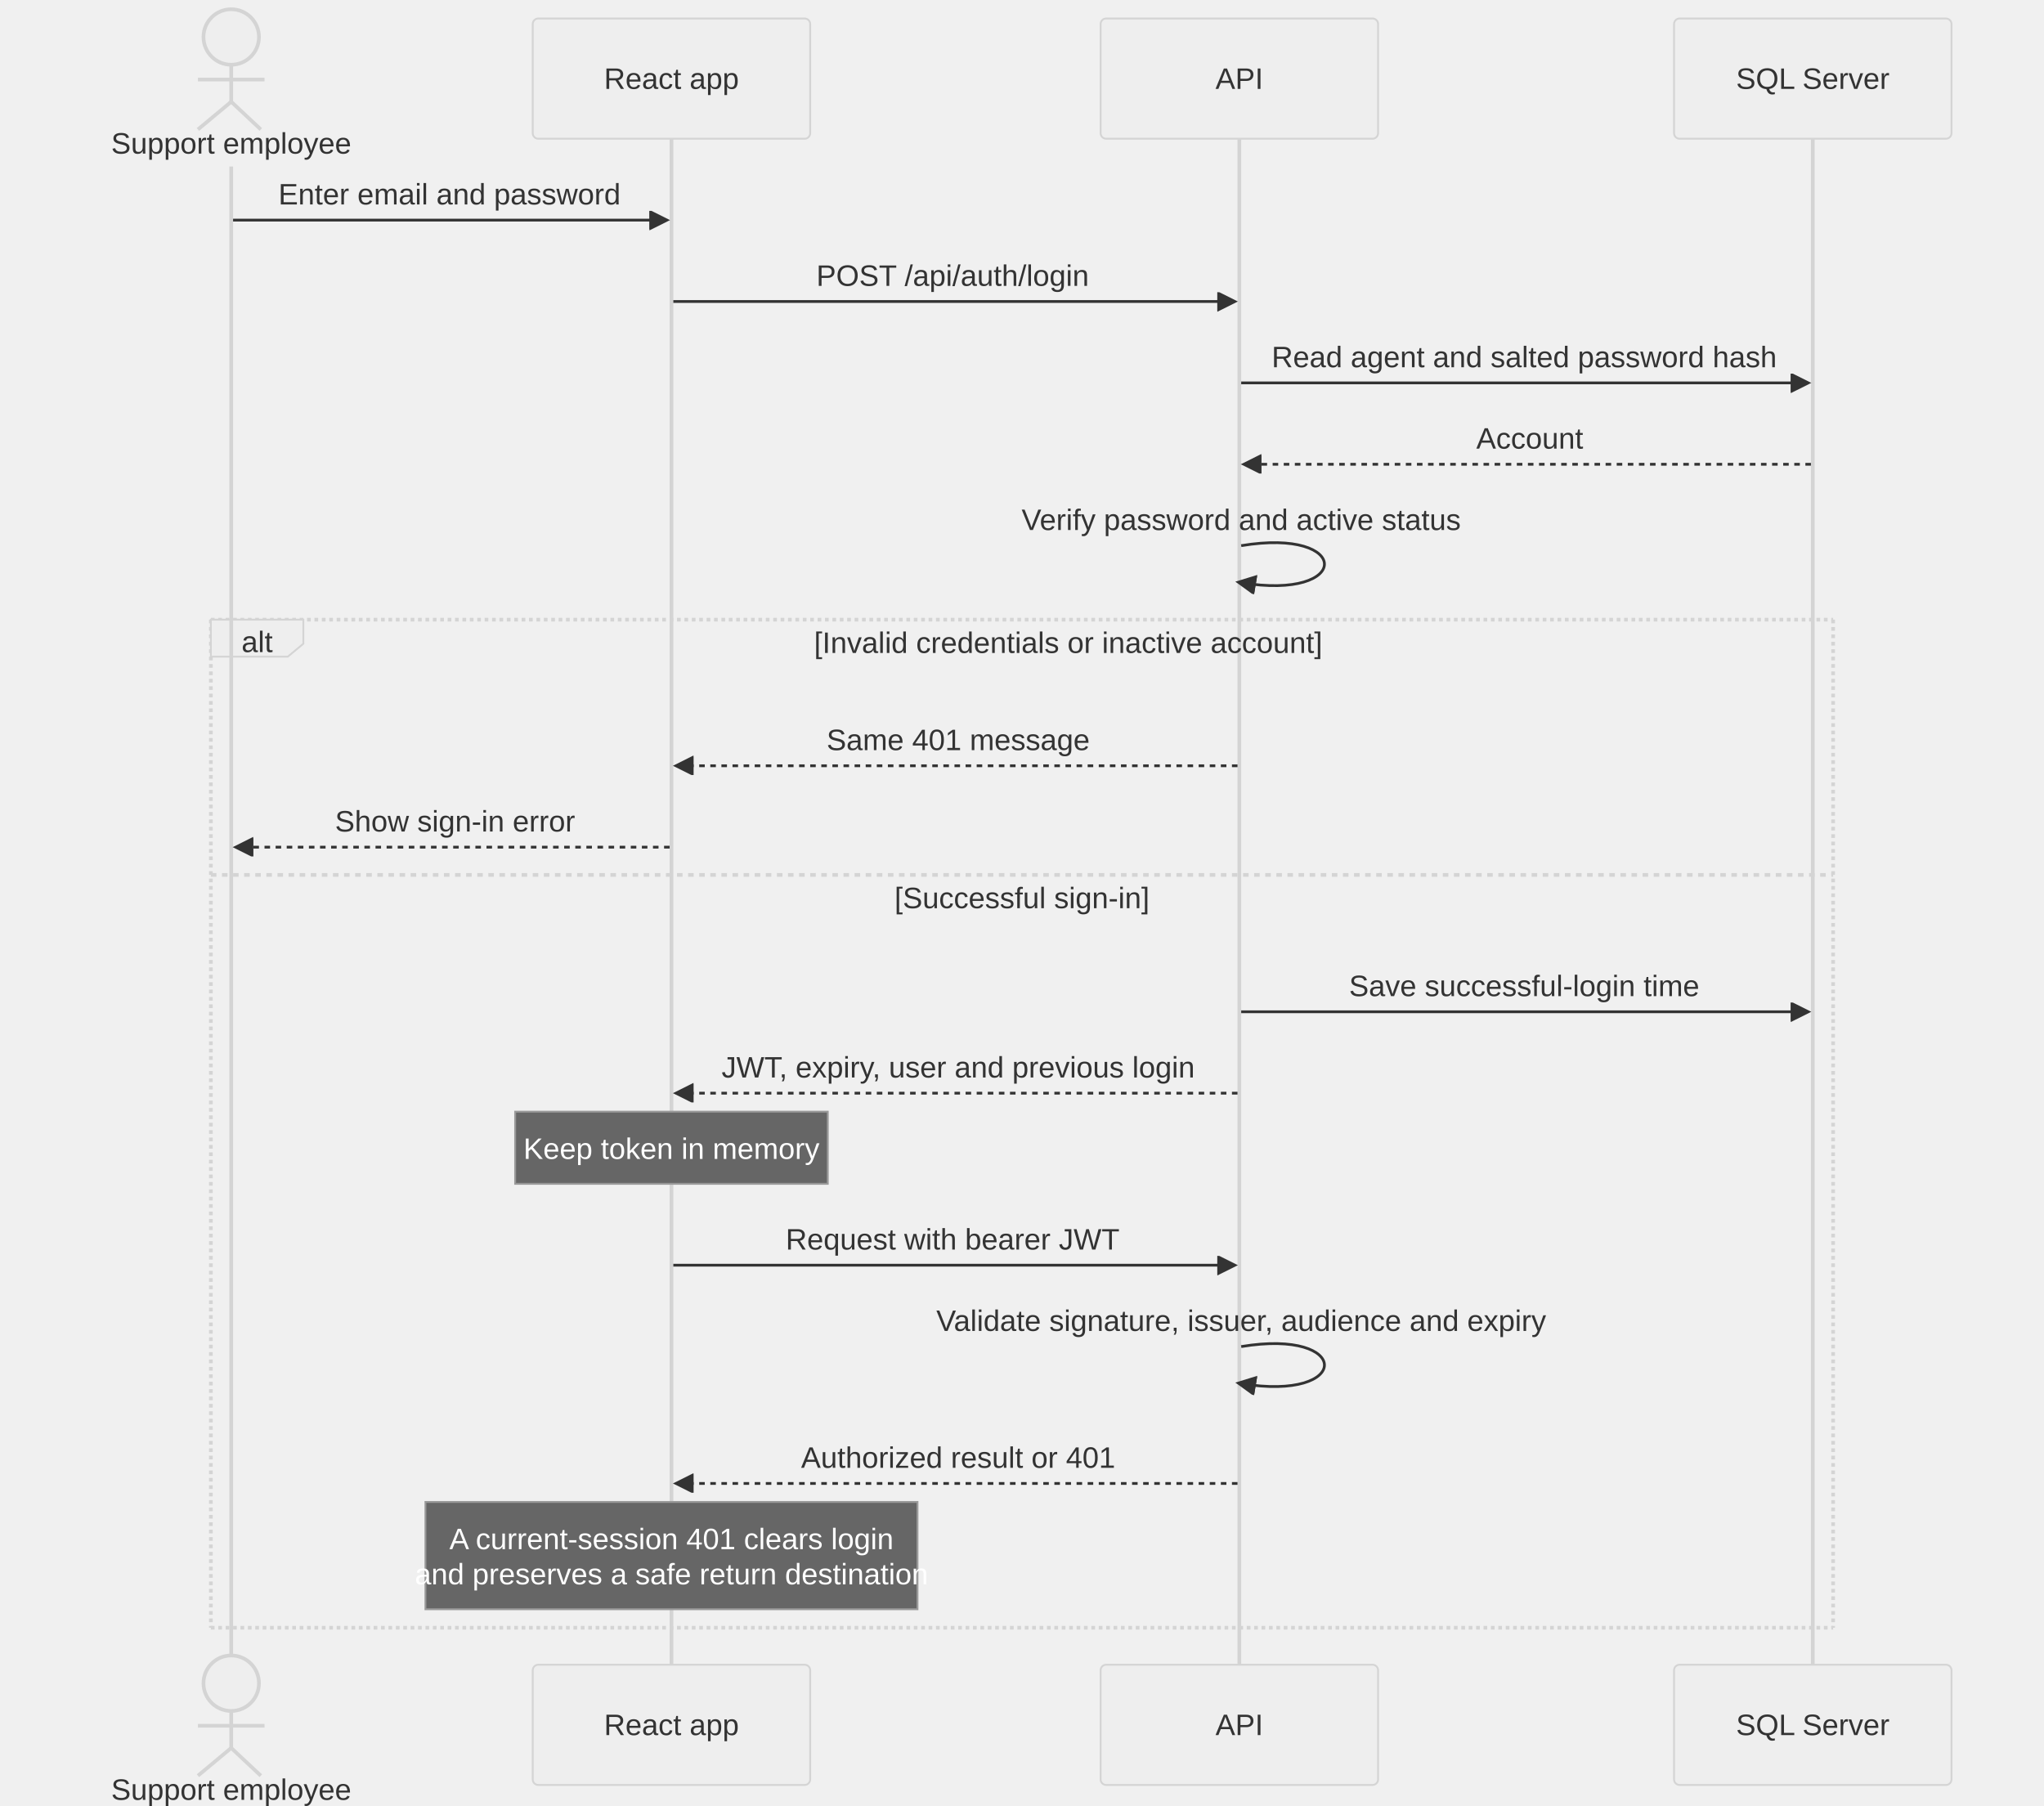
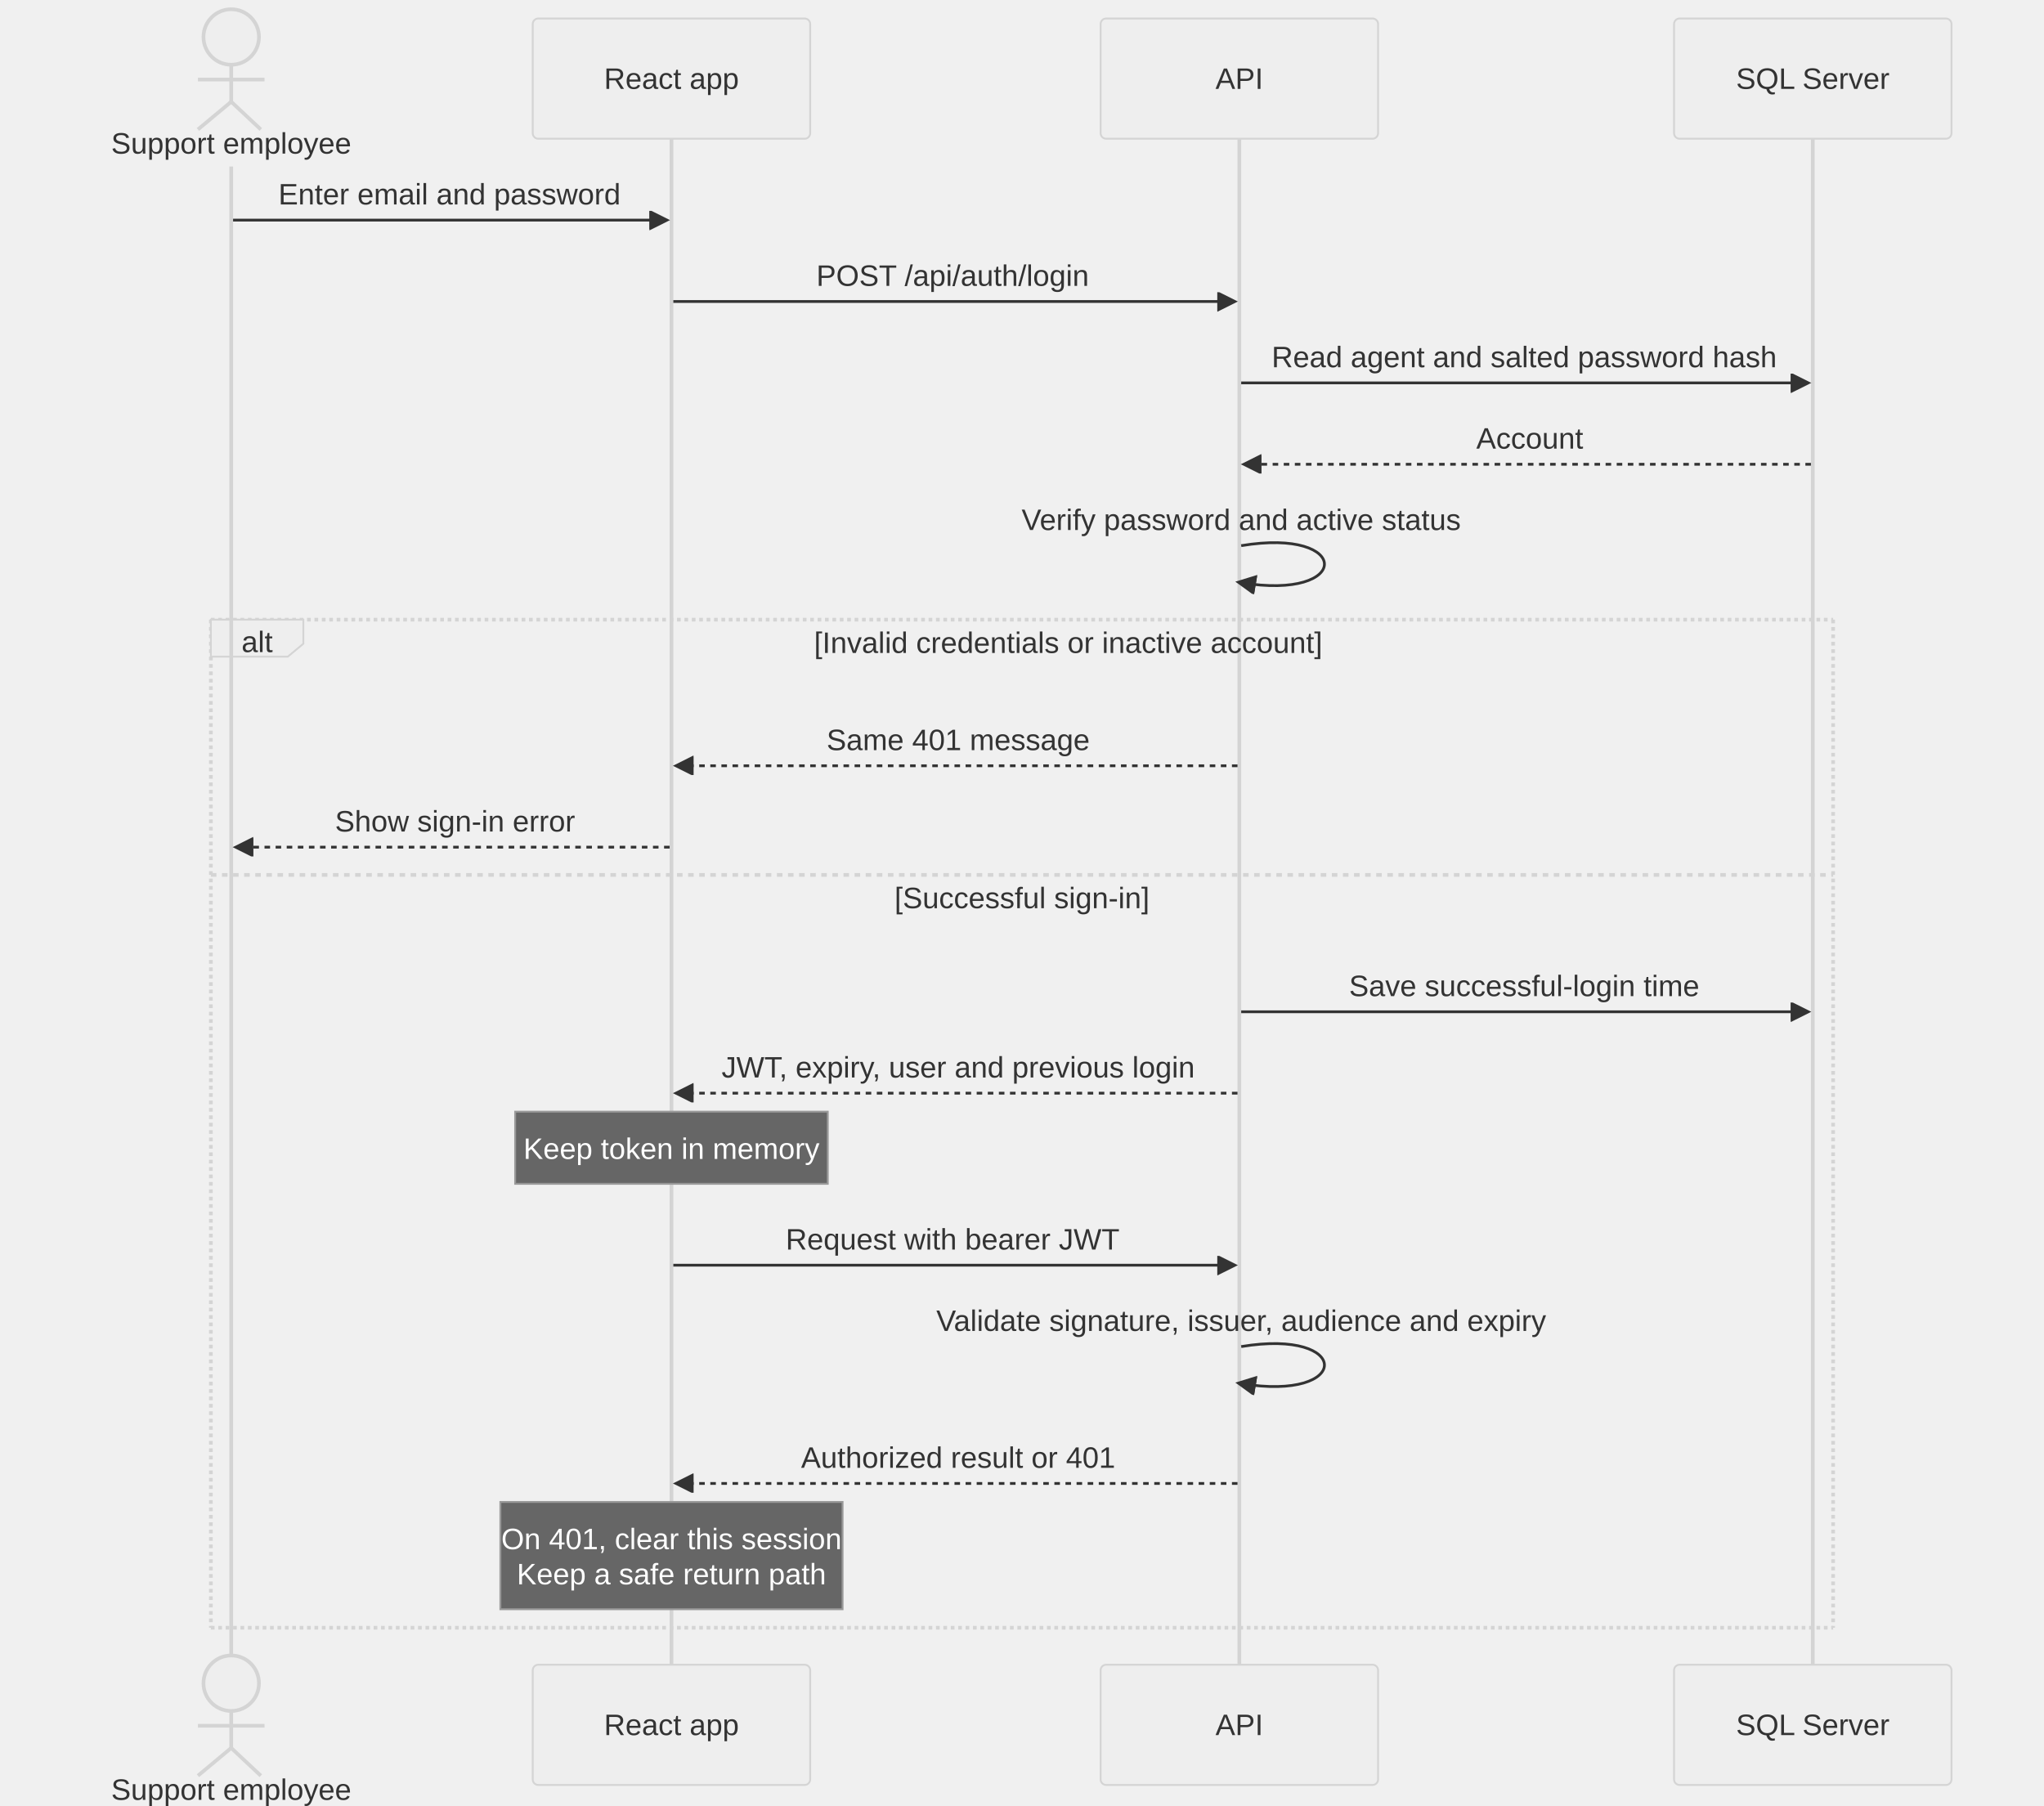
<svg xmlns="http://www.w3.org/2000/svg" aria-roledescription="sequence" role="graphics-document document" viewBox="-50 -10 1105 976" style="max-width: 1105px;" width="100%" id="diagram1">
  <g>
    <rect class="actor actor-bottom" ry="3" rx="3" name="DB" height="65" width="150" stroke="#666" fill="#eaeaea" y="890" x="855" />
    <text style="text-anchor: middle; font-size: 16px; font-weight: 400;" class="actor" alignment-baseline="central" dominant-baseline="central" y="922.5" x="930">
      <tspan dy="0" x="930">SQL Server</tspan>
    </text>
  </g>
  <g>
    <rect class="actor actor-bottom" ry="3" rx="3" name="API" height="65" width="150" stroke="#666" fill="#eaeaea" y="890" x="545" />
    <text style="text-anchor: middle; font-size: 16px; font-weight: 400;" class="actor" alignment-baseline="central" dominant-baseline="central" y="922.5" x="620">
      <tspan dy="0" x="620">API</tspan>
    </text>
  </g>
  <g>
    <rect class="actor actor-bottom" ry="3" rx="3" name="Web" height="65" width="150" stroke="#666" fill="#eaeaea" y="890" x="238" />
    <text style="text-anchor: middle; font-size: 16px; font-weight: 400;" class="actor" alignment-baseline="central" dominant-baseline="central" y="922.5" x="313">
      <tspan dy="0" x="313">React app</tspan>
    </text>
  </g>
  <g>
    <line stroke="#999" stroke-width="0.5px" class="200" y2="890" x2="930" y1="5" x1="930" id="actor3" />
    <g id="root-3">
      <rect class="actor actor-top" ry="3" rx="3" name="DB" height="65" width="150" stroke="#666" fill="#eaeaea" y="0" x="855" />
      <text style="text-anchor: middle; font-size: 16px; font-weight: 400;" class="actor" alignment-baseline="central" dominant-baseline="central" y="32.5" x="930">
        <tspan dy="0" x="930">SQL Server</tspan>
      </text>
    </g>
  </g>
  <g>
    <line stroke="#999" stroke-width="0.5px" class="200" y2="890" x2="620" y1="5" x1="620" id="actor2" />
    <g id="root-2">
      <rect class="actor actor-top" ry="3" rx="3" name="API" height="65" width="150" stroke="#666" fill="#eaeaea" y="0" x="545" />
      <text style="text-anchor: middle; font-size: 16px; font-weight: 400;" class="actor" alignment-baseline="central" dominant-baseline="central" y="32.5" x="620">
        <tspan dy="0" x="620">API</tspan>
      </text>
    </g>
  </g>
  <g>
    <line stroke="#999" stroke-width="0.5px" class="200" y2="890" x2="313" y1="5" x1="313" id="actor1" />
    <g id="root-1">
      <rect class="actor actor-top" ry="3" rx="3" name="Web" height="65" width="150" stroke="#666" fill="#eaeaea" y="0" x="238" />
      <text style="text-anchor: middle; font-size: 16px; font-weight: 400;" class="actor" alignment-baseline="central" dominant-baseline="central" y="32.5" x="313">
        <tspan dy="0" x="313">React app</tspan>
      </text>
    </g>
  </g>
  <style>#diagram1{font-family:"trebuchet ms",verdana,arial,sans-serif;font-size:16px;fill:#000000;}#diagram1 .error-icon{fill:#552222;}#diagram1 .error-text{fill:#552222;stroke:#552222;}#diagram1 .edge-thickness-normal{stroke-width:2px;}#diagram1 .edge-thickness-thick{stroke-width:3.5px;}#diagram1 .edge-pattern-solid{stroke-dasharray:0;}#diagram1 .edge-pattern-dashed{stroke-dasharray:3;}#diagram1 .edge-pattern-dotted{stroke-dasharray:2;}#diagram1 .marker{fill:#666;stroke:#666;}#diagram1 .marker.cross{stroke:#666;}#diagram1 svg{font-family:"trebuchet ms",verdana,arial,sans-serif;font-size:16px;}#diagram1 .actor{stroke:hsl(0, 0%, 83%);fill:#eee;}#diagram1 text.actor&gt;tspan{fill:#333;stroke:none;}#diagram1 .actor-line{stroke:#666;}#diagram1 .messageLine0{stroke-width:1.5;stroke-dasharray:none;stroke:#333;}#diagram1 .messageLine1{stroke-width:1.5;stroke-dasharray:2,2;stroke:#333;}#diagram1 #arrowhead path{fill:#333;stroke:#333;}#diagram1 .sequenceNumber{fill:white;}#diagram1 #sequencenumber{fill:#333;}#diagram1 #crosshead path{fill:#333;stroke:#333;}#diagram1 .messageText{fill:#333;stroke:none;}#diagram1 .labelBox{stroke:hsl(0, 0%, 83%);fill:#eee;}#diagram1 .labelText,#diagram1 .labelText&gt;tspan{fill:#333;stroke:none;}#diagram1 .loopText,#diagram1 .loopText&gt;tspan{fill:#333;stroke:none;}#diagram1 .loopLine{stroke-width:2px;stroke-dasharray:2,2;stroke:hsl(0, 0%, 83%);fill:hsl(0, 0%, 83%);}#diagram1 .note{stroke:#999;fill:#666;}#diagram1 .noteText,#diagram1 .noteText&gt;tspan{fill:#fff;stroke:none;}#diagram1 .activation0{fill:#f4f4f4;stroke:#666;}#diagram1 .activation1{fill:#f4f4f4;stroke:#666;}#diagram1 .activation2{fill:#f4f4f4;stroke:#666;}#diagram1 .actorPopupMenu{position:absolute;}#diagram1 .actorPopupMenuPanel{position:absolute;fill:#eee;box-shadow:0px 8px 16px 0px rgba(0,0,0,0.2);filter:drop-shadow(3px 5px 2px rgb(0 0 0 / 0.4));}#diagram1 .actor-man line{stroke:hsl(0, 0%, 83%);fill:#eee;}#diagram1 .actor-man circle,#diagram1 line{stroke:hsl(0, 0%, 83%);fill:#eee;stroke-width:2px;}#diagram1 :root{--mermaid-font-family:"trebuchet ms",verdana,arial,sans-serif;}</style>
  <g />
  <defs>
    <symbol height="24" width="24" id="computer">
      <path d="M2 2v13h20v-13h-20zm18 11h-16v-9h16v9zm-10.228 6l.466-1h3.524l.467 1h-4.457zm14.228 3h-24l2-6h2.104l-1.33 4h18.45l-1.297-4h2.073l2 6zm-5-10h-14v-7h14v7z" transform="scale(.5)" />
    </symbol>
  </defs>
  <defs>
    <symbol clip-rule="evenodd" fill-rule="evenodd" id="database">
      <path d="M12.258.001l.256.004.255.005.253.008.251.01.249.012.247.015.246.016.242.019.241.02.239.023.236.024.233.027.231.028.229.031.225.032.223.034.22.036.217.038.214.04.211.041.208.043.205.045.201.046.198.048.194.05.191.051.187.053.183.054.18.056.175.057.172.059.168.06.163.061.16.063.155.064.15.066.074.033.073.033.071.034.07.034.069.035.068.035.067.035.066.035.064.036.064.036.062.036.06.036.06.037.058.037.058.037.055.038.055.038.053.038.052.038.051.039.05.039.048.039.047.039.045.04.044.04.043.04.041.04.04.041.039.041.037.041.036.041.034.041.033.042.032.042.03.042.029.042.027.042.026.043.024.043.023.043.021.043.02.043.018.044.017.043.015.044.013.044.012.044.011.045.009.044.007.045.006.045.004.045.002.045.001.045v17l-.001.045-.002.045-.004.045-.006.045-.007.045-.009.044-.011.045-.012.044-.013.044-.015.044-.017.043-.018.044-.02.043-.021.043-.023.043-.024.043-.026.043-.027.042-.029.042-.03.042-.032.042-.033.042-.034.041-.036.041-.037.041-.039.041-.04.041-.041.04-.043.04-.044.04-.045.04-.047.039-.048.039-.05.039-.051.039-.052.038-.053.038-.055.038-.055.038-.058.037-.058.037-.06.037-.06.036-.062.036-.064.036-.064.036-.066.035-.067.035-.068.035-.069.035-.07.034-.071.034-.073.033-.074.033-.15.066-.155.064-.16.063-.163.061-.168.06-.172.059-.175.057-.18.056-.183.054-.187.053-.191.051-.194.05-.198.048-.201.046-.205.045-.208.043-.211.041-.214.04-.217.038-.22.036-.223.034-.225.032-.229.031-.231.028-.233.027-.236.024-.239.023-.241.02-.242.019-.246.016-.247.015-.249.012-.251.01-.253.008-.255.005-.256.004-.258.001-.258-.001-.256-.004-.255-.005-.253-.008-.251-.01-.249-.012-.247-.015-.245-.016-.243-.019-.241-.02-.238-.023-.236-.024-.234-.027-.231-.028-.228-.031-.226-.032-.223-.034-.22-.036-.217-.038-.214-.04-.211-.041-.208-.043-.204-.045-.201-.046-.198-.048-.195-.05-.19-.051-.187-.053-.184-.054-.179-.056-.176-.057-.172-.059-.167-.06-.164-.061-.159-.063-.155-.064-.151-.066-.074-.033-.072-.033-.072-.034-.07-.034-.069-.035-.068-.035-.067-.035-.066-.035-.064-.036-.063-.036-.062-.036-.061-.036-.06-.037-.058-.037-.057-.037-.056-.038-.055-.038-.053-.038-.052-.038-.051-.039-.049-.039-.049-.039-.046-.039-.046-.04-.044-.04-.043-.04-.041-.04-.04-.041-.039-.041-.037-.041-.036-.041-.034-.041-.033-.042-.032-.042-.03-.042-.029-.042-.027-.042-.026-.043-.024-.043-.023-.043-.021-.043-.02-.043-.018-.044-.017-.043-.015-.044-.013-.044-.012-.044-.011-.045-.009-.044-.007-.045-.006-.045-.004-.045-.002-.045-.001-.045v-17l.001-.045.002-.045.004-.045.006-.045.007-.045.009-.044.011-.045.012-.044.013-.044.015-.044.017-.043.018-.044.02-.043.021-.043.023-.043.024-.043.026-.043.027-.042.029-.042.03-.042.032-.042.033-.042.034-.041.036-.041.037-.041.039-.041.04-.041.041-.04.043-.04.044-.04.046-.04.046-.039.049-.039.049-.039.051-.039.052-.038.053-.038.055-.038.056-.038.057-.037.058-.037.06-.037.061-.036.062-.036.063-.036.064-.036.066-.035.067-.035.068-.035.069-.035.07-.034.072-.034.072-.033.074-.033.151-.066.155-.064.159-.063.164-.061.167-.06.172-.059.176-.057.179-.056.184-.054.187-.053.19-.051.195-.05.198-.048.201-.046.204-.045.208-.043.211-.041.214-.04.217-.038.22-.036.223-.034.226-.032.228-.031.231-.028.234-.027.236-.024.238-.023.241-.02.243-.019.245-.016.247-.015.249-.012.251-.01.253-.008.255-.005.256-.004.258-.001.258.001zm-9.258 20.499v.01l.001.021.003.021.004.022.005.021.006.022.007.022.009.023.01.022.011.023.012.023.013.023.015.023.016.024.017.023.018.024.019.024.021.024.022.025.023.024.024.025.052.049.056.05.061.051.066.051.07.051.075.051.079.052.084.052.088.052.092.052.097.052.102.051.105.052.11.052.114.051.119.051.123.051.127.05.131.05.135.05.139.048.144.049.147.047.152.047.155.047.16.045.163.045.167.043.171.043.176.041.178.041.183.039.187.039.19.037.194.035.197.035.202.033.204.031.209.03.212.029.216.027.219.025.222.024.226.021.23.02.233.018.236.016.24.015.243.012.246.01.249.008.253.005.256.004.259.001.26-.001.257-.004.254-.005.25-.008.247-.011.244-.012.241-.014.237-.016.233-.018.231-.021.226-.021.224-.024.22-.026.216-.027.212-.028.21-.031.205-.031.202-.034.198-.034.194-.036.191-.037.187-.039.183-.04.179-.04.175-.042.172-.043.168-.044.163-.045.16-.046.155-.046.152-.047.148-.048.143-.049.139-.049.136-.05.131-.05.126-.05.123-.051.118-.052.114-.051.11-.052.106-.052.101-.052.096-.052.092-.052.088-.053.083-.051.079-.052.074-.052.07-.051.065-.051.06-.051.056-.05.051-.05.023-.024.023-.025.021-.024.02-.024.019-.024.018-.024.017-.024.015-.023.014-.024.013-.023.012-.023.01-.023.01-.022.008-.022.006-.022.006-.022.004-.022.004-.021.001-.021.001-.021v-4.127l-.077.055-.08.053-.083.054-.085.053-.087.052-.09.052-.093.051-.095.05-.097.05-.1.049-.102.049-.105.048-.106.047-.109.047-.111.046-.114.045-.115.045-.118.044-.12.043-.122.042-.124.042-.126.041-.128.04-.13.04-.132.038-.134.038-.135.037-.138.037-.139.035-.142.035-.143.034-.144.033-.147.032-.148.031-.15.03-.151.03-.153.029-.154.027-.156.027-.158.026-.159.025-.161.024-.162.023-.163.022-.165.021-.166.02-.167.019-.169.018-.169.017-.171.016-.173.015-.173.014-.175.013-.175.012-.177.011-.178.01-.179.008-.179.008-.181.006-.182.005-.182.004-.184.003-.184.002h-.37l-.184-.002-.184-.003-.182-.004-.182-.005-.181-.006-.179-.008-.179-.008-.178-.01-.176-.011-.176-.012-.175-.013-.173-.014-.172-.015-.171-.016-.17-.017-.169-.018-.167-.019-.166-.02-.165-.021-.163-.022-.162-.023-.161-.024-.159-.025-.157-.026-.156-.027-.155-.027-.153-.029-.151-.03-.15-.03-.148-.031-.146-.032-.145-.033-.143-.034-.141-.035-.14-.035-.137-.037-.136-.037-.134-.038-.132-.038-.13-.04-.128-.04-.126-.041-.124-.042-.122-.042-.12-.044-.117-.043-.116-.045-.113-.045-.112-.046-.109-.047-.106-.047-.105-.048-.102-.049-.1-.049-.097-.05-.095-.05-.093-.052-.09-.051-.087-.052-.085-.053-.083-.054-.08-.054-.077-.054v4.127zm0-5.654v.011l.001.021.003.021.004.021.005.022.006.022.007.022.009.022.01.022.011.023.012.023.013.023.015.024.016.023.017.024.018.024.019.024.021.024.022.024.023.025.024.024.052.05.056.05.061.05.066.051.07.051.075.052.079.051.084.052.088.052.092.052.097.052.102.052.105.052.11.051.114.051.119.052.123.05.127.051.131.05.135.049.139.049.144.048.147.048.152.047.155.046.16.045.163.045.167.044.171.042.176.042.178.04.183.04.187.038.19.037.194.036.197.034.202.033.204.032.209.03.212.028.216.027.219.025.222.024.226.022.23.02.233.018.236.016.24.014.243.012.246.01.249.008.253.006.256.003.259.001.26-.001.257-.003.254-.006.25-.008.247-.01.244-.012.241-.015.237-.016.233-.018.231-.02.226-.022.224-.024.22-.025.216-.027.212-.029.21-.03.205-.032.202-.033.198-.035.194-.036.191-.037.187-.039.183-.039.179-.041.175-.042.172-.043.168-.044.163-.045.16-.045.155-.047.152-.047.148-.048.143-.048.139-.05.136-.049.131-.05.126-.051.123-.051.118-.051.114-.052.11-.052.106-.052.101-.052.096-.052.092-.052.088-.052.083-.052.079-.052.074-.051.07-.052.065-.051.06-.05.056-.051.051-.049.023-.025.023-.024.021-.025.02-.024.019-.024.018-.024.017-.024.015-.023.014-.023.013-.024.012-.022.01-.023.01-.023.008-.022.006-.022.006-.022.004-.021.004-.022.001-.021.001-.021v-4.139l-.077.054-.08.054-.083.054-.085.052-.087.053-.09.051-.093.051-.095.051-.097.05-.1.049-.102.049-.105.048-.106.047-.109.047-.111.046-.114.045-.115.044-.118.044-.12.044-.122.042-.124.042-.126.041-.128.04-.13.039-.132.039-.134.038-.135.037-.138.036-.139.036-.142.035-.143.033-.144.033-.147.033-.148.031-.15.03-.151.03-.153.028-.154.028-.156.027-.158.026-.159.025-.161.024-.162.023-.163.022-.165.021-.166.02-.167.019-.169.018-.169.017-.171.016-.173.015-.173.014-.175.013-.175.012-.177.011-.178.009-.179.009-.179.007-.181.007-.182.005-.182.004-.184.003-.184.002h-.37l-.184-.002-.184-.003-.182-.004-.182-.005-.181-.007-.179-.007-.179-.009-.178-.009-.176-.011-.176-.012-.175-.013-.173-.014-.172-.015-.171-.016-.17-.017-.169-.018-.167-.019-.166-.02-.165-.021-.163-.022-.162-.023-.161-.024-.159-.025-.157-.026-.156-.027-.155-.028-.153-.028-.151-.03-.15-.03-.148-.031-.146-.033-.145-.033-.143-.033-.141-.035-.14-.036-.137-.036-.136-.037-.134-.038-.132-.039-.13-.039-.128-.04-.126-.041-.124-.042-.122-.043-.12-.043-.117-.044-.116-.044-.113-.046-.112-.046-.109-.046-.106-.047-.105-.048-.102-.049-.1-.049-.097-.05-.095-.051-.093-.051-.09-.051-.087-.053-.085-.052-.083-.054-.08-.054-.077-.054v4.139zm0-5.666v.011l.001.02.003.022.004.021.005.022.006.021.007.022.009.023.01.022.011.023.012.023.013.023.015.023.016.024.017.024.018.023.019.024.021.025.022.024.023.024.024.025.052.05.056.05.061.05.066.051.07.051.075.052.079.051.084.052.088.052.092.052.097.052.102.052.105.051.11.052.114.051.119.051.123.051.127.05.131.05.135.05.139.049.144.048.147.048.152.047.155.046.16.045.163.045.167.043.171.043.176.042.178.04.183.04.187.038.19.037.194.036.197.034.202.033.204.032.209.03.212.028.216.027.219.025.222.024.226.021.23.02.233.018.236.017.24.014.243.012.246.01.249.008.253.006.256.003.259.001.26-.001.257-.003.254-.006.25-.008.247-.01.244-.013.241-.014.237-.016.233-.018.231-.02.226-.022.224-.024.22-.025.216-.027.212-.029.21-.03.205-.032.202-.033.198-.035.194-.036.191-.037.187-.039.183-.039.179-.041.175-.042.172-.043.168-.044.163-.045.16-.045.155-.047.152-.047.148-.048.143-.049.139-.049.136-.049.131-.051.126-.05.123-.051.118-.052.114-.051.11-.052.106-.052.101-.052.096-.052.092-.052.088-.052.083-.052.079-.052.074-.052.07-.051.065-.051.06-.051.056-.05.051-.049.023-.025.023-.025.021-.024.02-.024.019-.024.018-.024.017-.024.015-.023.014-.024.013-.023.012-.023.01-.022.01-.023.008-.022.006-.022.006-.022.004-.022.004-.021.001-.021.001-.021v-4.153l-.077.054-.08.054-.083.053-.085.053-.087.053-.09.051-.093.051-.095.051-.097.05-.1.049-.102.048-.105.048-.106.048-.109.046-.111.046-.114.046-.115.044-.118.044-.12.043-.122.043-.124.042-.126.041-.128.04-.13.039-.132.039-.134.038-.135.037-.138.036-.139.036-.142.034-.143.034-.144.033-.147.032-.148.032-.15.03-.151.03-.153.028-.154.028-.156.027-.158.026-.159.024-.161.024-.162.023-.163.023-.165.021-.166.02-.167.019-.169.018-.169.017-.171.016-.173.015-.173.014-.175.013-.175.012-.177.01-.178.01-.179.009-.179.007-.181.006-.182.006-.182.004-.184.003-.184.001-.185.001-.185-.001-.184-.001-.184-.003-.182-.004-.182-.006-.181-.006-.179-.007-.179-.009-.178-.01-.176-.01-.176-.012-.175-.013-.173-.014-.172-.015-.171-.016-.17-.017-.169-.018-.167-.019-.166-.02-.165-.021-.163-.023-.162-.023-.161-.024-.159-.024-.157-.026-.156-.027-.155-.028-.153-.028-.151-.03-.15-.03-.148-.032-.146-.032-.145-.033-.143-.034-.141-.034-.14-.036-.137-.036-.136-.037-.134-.038-.132-.039-.13-.039-.128-.041-.126-.041-.124-.041-.122-.043-.12-.043-.117-.044-.116-.044-.113-.046-.112-.046-.109-.046-.106-.048-.105-.048-.102-.048-.1-.05-.097-.049-.095-.051-.093-.051-.09-.052-.087-.052-.085-.053-.083-.053-.08-.054-.077-.054v4.153zm8.74-8.179l-.257.004-.254.005-.25.008-.247.011-.244.012-.241.014-.237.016-.233.018-.231.021-.226.022-.224.023-.22.026-.216.027-.212.028-.21.031-.205.032-.202.033-.198.034-.194.036-.191.038-.187.038-.183.04-.179.041-.175.042-.172.043-.168.043-.163.045-.16.046-.155.046-.152.048-.148.048-.143.048-.139.049-.136.05-.131.05-.126.051-.123.051-.118.051-.114.052-.11.052-.106.052-.101.052-.096.052-.092.052-.088.052-.083.052-.079.052-.074.051-.07.052-.065.051-.06.05-.056.05-.051.05-.023.025-.023.024-.021.024-.02.025-.019.024-.018.024-.017.023-.015.024-.014.023-.013.023-.012.023-.01.023-.01.022-.008.022-.006.023-.006.021-.004.022-.004.021-.001.021-.001.021.001.021.001.021.004.021.004.022.006.021.006.023.008.022.01.022.01.023.012.023.013.023.014.023.015.024.017.023.018.024.019.024.02.025.021.024.023.024.023.025.051.05.056.05.06.05.065.051.07.052.074.051.079.052.083.052.088.052.092.052.096.052.101.052.106.052.11.052.114.052.118.051.123.051.126.051.131.05.136.05.139.049.143.048.148.048.152.048.155.046.16.046.163.045.168.043.172.043.175.042.179.041.183.04.187.038.191.038.194.036.198.034.202.033.205.032.21.031.212.028.216.027.22.026.224.023.226.022.231.021.233.018.237.016.241.014.244.012.247.011.25.008.254.005.257.004.26.001.26-.001.257-.004.254-.005.25-.008.247-.011.244-.012.241-.014.237-.016.233-.018.231-.021.226-.022.224-.023.22-.026.216-.027.212-.028.21-.031.205-.032.202-.033.198-.034.194-.036.191-.038.187-.038.183-.04.179-.041.175-.042.172-.043.168-.043.163-.045.16-.046.155-.046.152-.048.148-.048.143-.048.139-.049.136-.05.131-.05.126-.051.123-.051.118-.051.114-.052.11-.052.106-.052.101-.052.096-.052.092-.052.088-.052.083-.052.079-.052.074-.051.07-.052.065-.051.06-.05.056-.05.051-.05.023-.025.023-.024.021-.024.02-.025.019-.024.018-.024.017-.023.015-.024.014-.023.013-.023.012-.023.01-.023.01-.022.008-.022.006-.023.006-.021.004-.022.004-.021.001-.021.001-.021-.001-.021-.001-.021-.004-.021-.004-.022-.006-.021-.006-.023-.008-.022-.01-.022-.01-.023-.012-.023-.013-.023-.014-.023-.015-.024-.017-.023-.018-.024-.019-.024-.02-.025-.021-.024-.023-.024-.023-.025-.051-.05-.056-.05-.06-.05-.065-.051-.07-.052-.074-.051-.079-.052-.083-.052-.088-.052-.092-.052-.096-.052-.101-.052-.106-.052-.11-.052-.114-.052-.118-.051-.123-.051-.126-.051-.131-.05-.136-.05-.139-.049-.143-.048-.148-.048-.152-.048-.155-.046-.16-.046-.163-.045-.168-.043-.172-.043-.175-.042-.179-.041-.183-.04-.187-.038-.191-.038-.194-.036-.198-.034-.202-.033-.205-.032-.21-.031-.212-.028-.216-.027-.22-.026-.224-.023-.226-.022-.231-.021-.233-.018-.237-.016-.241-.014-.244-.012-.247-.011-.25-.008-.254-.005-.257-.004-.26-.001-.26.001z" transform="scale(.5)" />
    </symbol>
  </defs>
  <defs>
    <symbol height="24" width="24" id="clock">
      <path d="M12 2c5.514 0 10 4.486 10 10s-4.486 10-10 10-10-4.486-10-10 4.486-10 10-10zm0-2c-6.627 0-12 5.373-12 12s5.373 12 12 12 12-5.373 12-12-5.373-12-12-12zm5.848 12.459c.202.038.202.333.001.372-1.907.361-6.045 1.111-6.547 1.111-.719 0-1.301-.582-1.301-1.301 0-.512.77-5.447 1.125-7.445.034-.192.312-.181.343.014l.985 6.238 5.394 1.011z" transform="scale(.5)" />
    </symbol>
  </defs>
  <defs>
    <marker orient="auto" markerHeight="12" markerWidth="12" markerUnits="userSpaceOnUse" refY="5" refX="7.9" id="arrowhead">
      <path d="M 0 0 L 10 5 L 0 10 z" />
    </marker>
  </defs>
  <defs>
    <marker refY="4.5" refX="4" orient="auto" markerHeight="8" markerWidth="15" id="crosshead">
      <path style="stroke-dasharray: 0, 0;" d="M 1,2 L 6,7 M 6,2 L 1,7" stroke-width="1pt" stroke="#000000" fill="none" />
    </marker>
  </defs>
  <defs>
    <marker orient="auto" markerHeight="28" markerWidth="20" refY="7" refX="15.5" id="filled-head">
      <path d="M 18,7 L9,13 L14,7 L9,1 Z" />
    </marker>
  </defs>
  <defs>
    <marker orient="auto" markerHeight="40" markerWidth="60" refY="15" refX="15" id="sequencenumber">
      <circle r="6" cy="15" cx="15" />
    </marker>
  </defs>
  <g>
    <rect class="note" ry="0" rx="0" height="39" width="169" stroke="#666" fill="#EDF2AE" y="591" x="228.5" />
    <text style="font-size: 16px; font-weight: 400;" dy="1em" class="noteText" alignment-baseline="middle" dominant-baseline="middle" text-anchor="middle" y="596" x="313">
      <tspan x="313">Keep token in memory</tspan>
    </text>
  </g>
  <g>
-     <rect class="note" ry="0" rx="0" height="58" width="266" stroke="#666" fill="#EDF2AE" y="802" x="180" />
+     <rect class="note" ry="0" rx="0" height="58" width="185" stroke="#666" fill="#EDF2AE" y="802" x="220.5" />
    <text style="font-size: 16px; font-weight: 400;" dy="1em" class="noteText" alignment-baseline="middle" dominant-baseline="middle" text-anchor="middle" y="807" x="313">
-       <tspan x="313">A current-session 401 clears login</tspan>
+       <tspan x="313">On 401, clear this session</tspan>
    </text>
    <text style="font-size: 16px; font-weight: 400;" dy="1em" class="noteText" alignment-baseline="middle" dominant-baseline="middle" text-anchor="middle" y="826" x="313">
-       <tspan x="313">and preserves a safe return destination</tspan>
+       <tspan x="313">Keep a safe return path</tspan>
    </text>
  </g>
  <g>
    <line class="loopLine" y2="325" x2="941" y1="325" x1="64" />
    <line class="loopLine" y2="870" x2="941" y1="325" x1="941" />
    <line class="loopLine" y2="870" x2="941" y1="870" x1="64" />
    <line class="loopLine" y2="870" x2="64" y1="325" x1="64" />
    <line style="stroke-dasharray: 3, 3;" class="loopLine" y2="463" x2="941" y1="463" x1="64" />
    <polygon class="labelBox" points="64,325 114,325 114,338 105.6,345 64,345" />
    <text style="font-size: 16px; font-weight: 400;" class="labelText" alignment-baseline="middle" dominant-baseline="middle" text-anchor="middle" y="338" x="89">alt</text>
    <text style="font-size: 16px; font-weight: 400;" class="loopText" text-anchor="middle" y="343" x="527.5">
      <tspan x="527.5">[Invalid credentials or inactive account]</tspan>
    </text>
    <text style="font-size: 16px; font-weight: 400;" class="loopText" text-anchor="middle" y="481" x="502.5">[Successful sign-in]</text>
  </g>
  <line stroke="#999" stroke-width="0.5px" class="200" y2="890" x2="75" y1="80" x1="75" id="actor0" />
  <g name="Agent" class="actor-man actor-top">
    <line y2="45" x2="75" y1="25" x1="75" id="actor-man-torso0" />
    <line y2="33" x2="93" y1="33" x1="57" id="actor-man-arms0" />
    <line y2="45" x2="75" y1="60" x1="57" />
    <line y2="60" x2="91" y1="45" x1="75" />
    <circle height="65" width="150" r="15" cy="10" cx="75" />
    <text style="text-anchor: middle; font-size: 16px; font-weight: 400;" class="actor" alignment-baseline="central" dominant-baseline="central" y="67.5" x="75">
      <tspan dy="0" x="75">Support employee</tspan>
    </text>
  </g>
  <text style="font-size: 16px; font-weight: 400;" dy="1em" class="messageText" alignment-baseline="middle" dominant-baseline="middle" text-anchor="middle" y="80" x="193">Enter email and password</text>
  <line style="fill: none;" marker-end="url(#arrowhead)" stroke="none" stroke-width="2" class="messageLine0" y2="109" x2="309" y1="109" x1="76" />
  <text style="font-size: 16px; font-weight: 400;" dy="1em" class="messageText" alignment-baseline="middle" dominant-baseline="middle" text-anchor="middle" y="124" x="465">POST /api/auth/login</text>
  <line style="fill: none;" marker-end="url(#arrowhead)" stroke="none" stroke-width="2" class="messageLine0" y2="153" x2="616" y1="153" x1="314" />
  <text style="font-size: 16px; font-weight: 400;" dy="1em" class="messageText" alignment-baseline="middle" dominant-baseline="middle" text-anchor="middle" y="168" x="774">Read agent and salted password hash</text>
  <line style="fill: none;" marker-end="url(#arrowhead)" stroke="none" stroke-width="2" class="messageLine0" y2="197" x2="926" y1="197" x1="621" />
  <text style="font-size: 16px; font-weight: 400;" dy="1em" class="messageText" alignment-baseline="middle" dominant-baseline="middle" text-anchor="middle" y="212" x="777">Account</text>
  <line style="stroke-dasharray: 3, 3; fill: none;" marker-end="url(#arrowhead)" stroke="none" stroke-width="2" class="messageLine1" y2="241" x2="624" y1="241" x1="929" />
  <text style="font-size: 16px; font-weight: 400;" dy="1em" class="messageText" alignment-baseline="middle" dominant-baseline="middle" text-anchor="middle" y="256" x="621">Verify password and active status</text>
  <path style="fill: none;" marker-end="url(#arrowhead)" stroke="none" stroke-width="2" class="messageLine0" d="M 621,285 C 681,275 681,315 621,305" />
  <text style="font-size: 16px; font-weight: 400;" dy="1em" class="messageText" alignment-baseline="middle" dominant-baseline="middle" text-anchor="middle" y="375" x="468">Same 401 message</text>
  <line style="stroke-dasharray: 3, 3; fill: none;" marker-end="url(#arrowhead)" stroke="none" stroke-width="2" class="messageLine1" y2="404" x2="317" y1="404" x1="619" />
  <text style="font-size: 16px; font-weight: 400;" dy="1em" class="messageText" alignment-baseline="middle" dominant-baseline="middle" text-anchor="middle" y="419" x="196">Show sign-in error</text>
  <line style="stroke-dasharray: 3, 3; fill: none;" marker-end="url(#arrowhead)" stroke="none" stroke-width="2" class="messageLine1" y2="448" x2="79" y1="448" x1="312" />
  <text style="font-size: 16px; font-weight: 400;" dy="1em" class="messageText" alignment-baseline="middle" dominant-baseline="middle" text-anchor="middle" y="508" x="774">Save successful-login time</text>
  <line style="fill: none;" marker-end="url(#arrowhead)" stroke="none" stroke-width="2" class="messageLine0" y2="537" x2="926" y1="537" x1="621" />
  <text style="font-size: 16px; font-weight: 400;" dy="1em" class="messageText" alignment-baseline="middle" dominant-baseline="middle" text-anchor="middle" y="552" x="468">JWT, expiry, user and previous login</text>
  <line style="stroke-dasharray: 3, 3; fill: none;" marker-end="url(#arrowhead)" stroke="none" stroke-width="2" class="messageLine1" y2="581" x2="317" y1="581" x1="619" />
  <text style="font-size: 16px; font-weight: 400;" dy="1em" class="messageText" alignment-baseline="middle" dominant-baseline="middle" text-anchor="middle" y="645" x="465">Request with bearer JWT</text>
  <line style="fill: none;" marker-end="url(#arrowhead)" stroke="none" stroke-width="2" class="messageLine0" y2="674" x2="616" y1="674" x1="314" />
  <text style="font-size: 16px; font-weight: 400;" dy="1em" class="messageText" alignment-baseline="middle" dominant-baseline="middle" text-anchor="middle" y="689" x="621">Validate signature, issuer, audience and expiry</text>
  <path style="fill: none;" marker-end="url(#arrowhead)" stroke="none" stroke-width="2" class="messageLine0" d="M 621,718 C 681,708 681,748 621,738" />
  <text style="font-size: 16px; font-weight: 400;" dy="1em" class="messageText" alignment-baseline="middle" dominant-baseline="middle" text-anchor="middle" y="763" x="468">Authorized result or 401</text>
  <line style="stroke-dasharray: 3, 3; fill: none;" marker-end="url(#arrowhead)" stroke="none" stroke-width="2" class="messageLine1" y2="792" x2="317" y1="792" x1="619" />
  <g name="Agent" class="actor-man actor-bottom">
    <line y2="935" x2="75" y1="915" x1="75" id="actor-man-torso3" />
    <line y2="923" x2="93" y1="923" x1="57" id="actor-man-arms3" />
    <line y2="935" x2="75" y1="950" x1="57" />
    <line y2="950" x2="91" y1="935" x1="75" />
    <circle height="65" width="150" r="15" cy="900" cx="75" />
    <text style="text-anchor: middle; font-size: 16px; font-weight: 400;" class="actor" alignment-baseline="central" dominant-baseline="central" y="957.5" x="75">
      <tspan dy="0" x="75">Support employee</tspan>
    </text>
  </g>
</svg>
